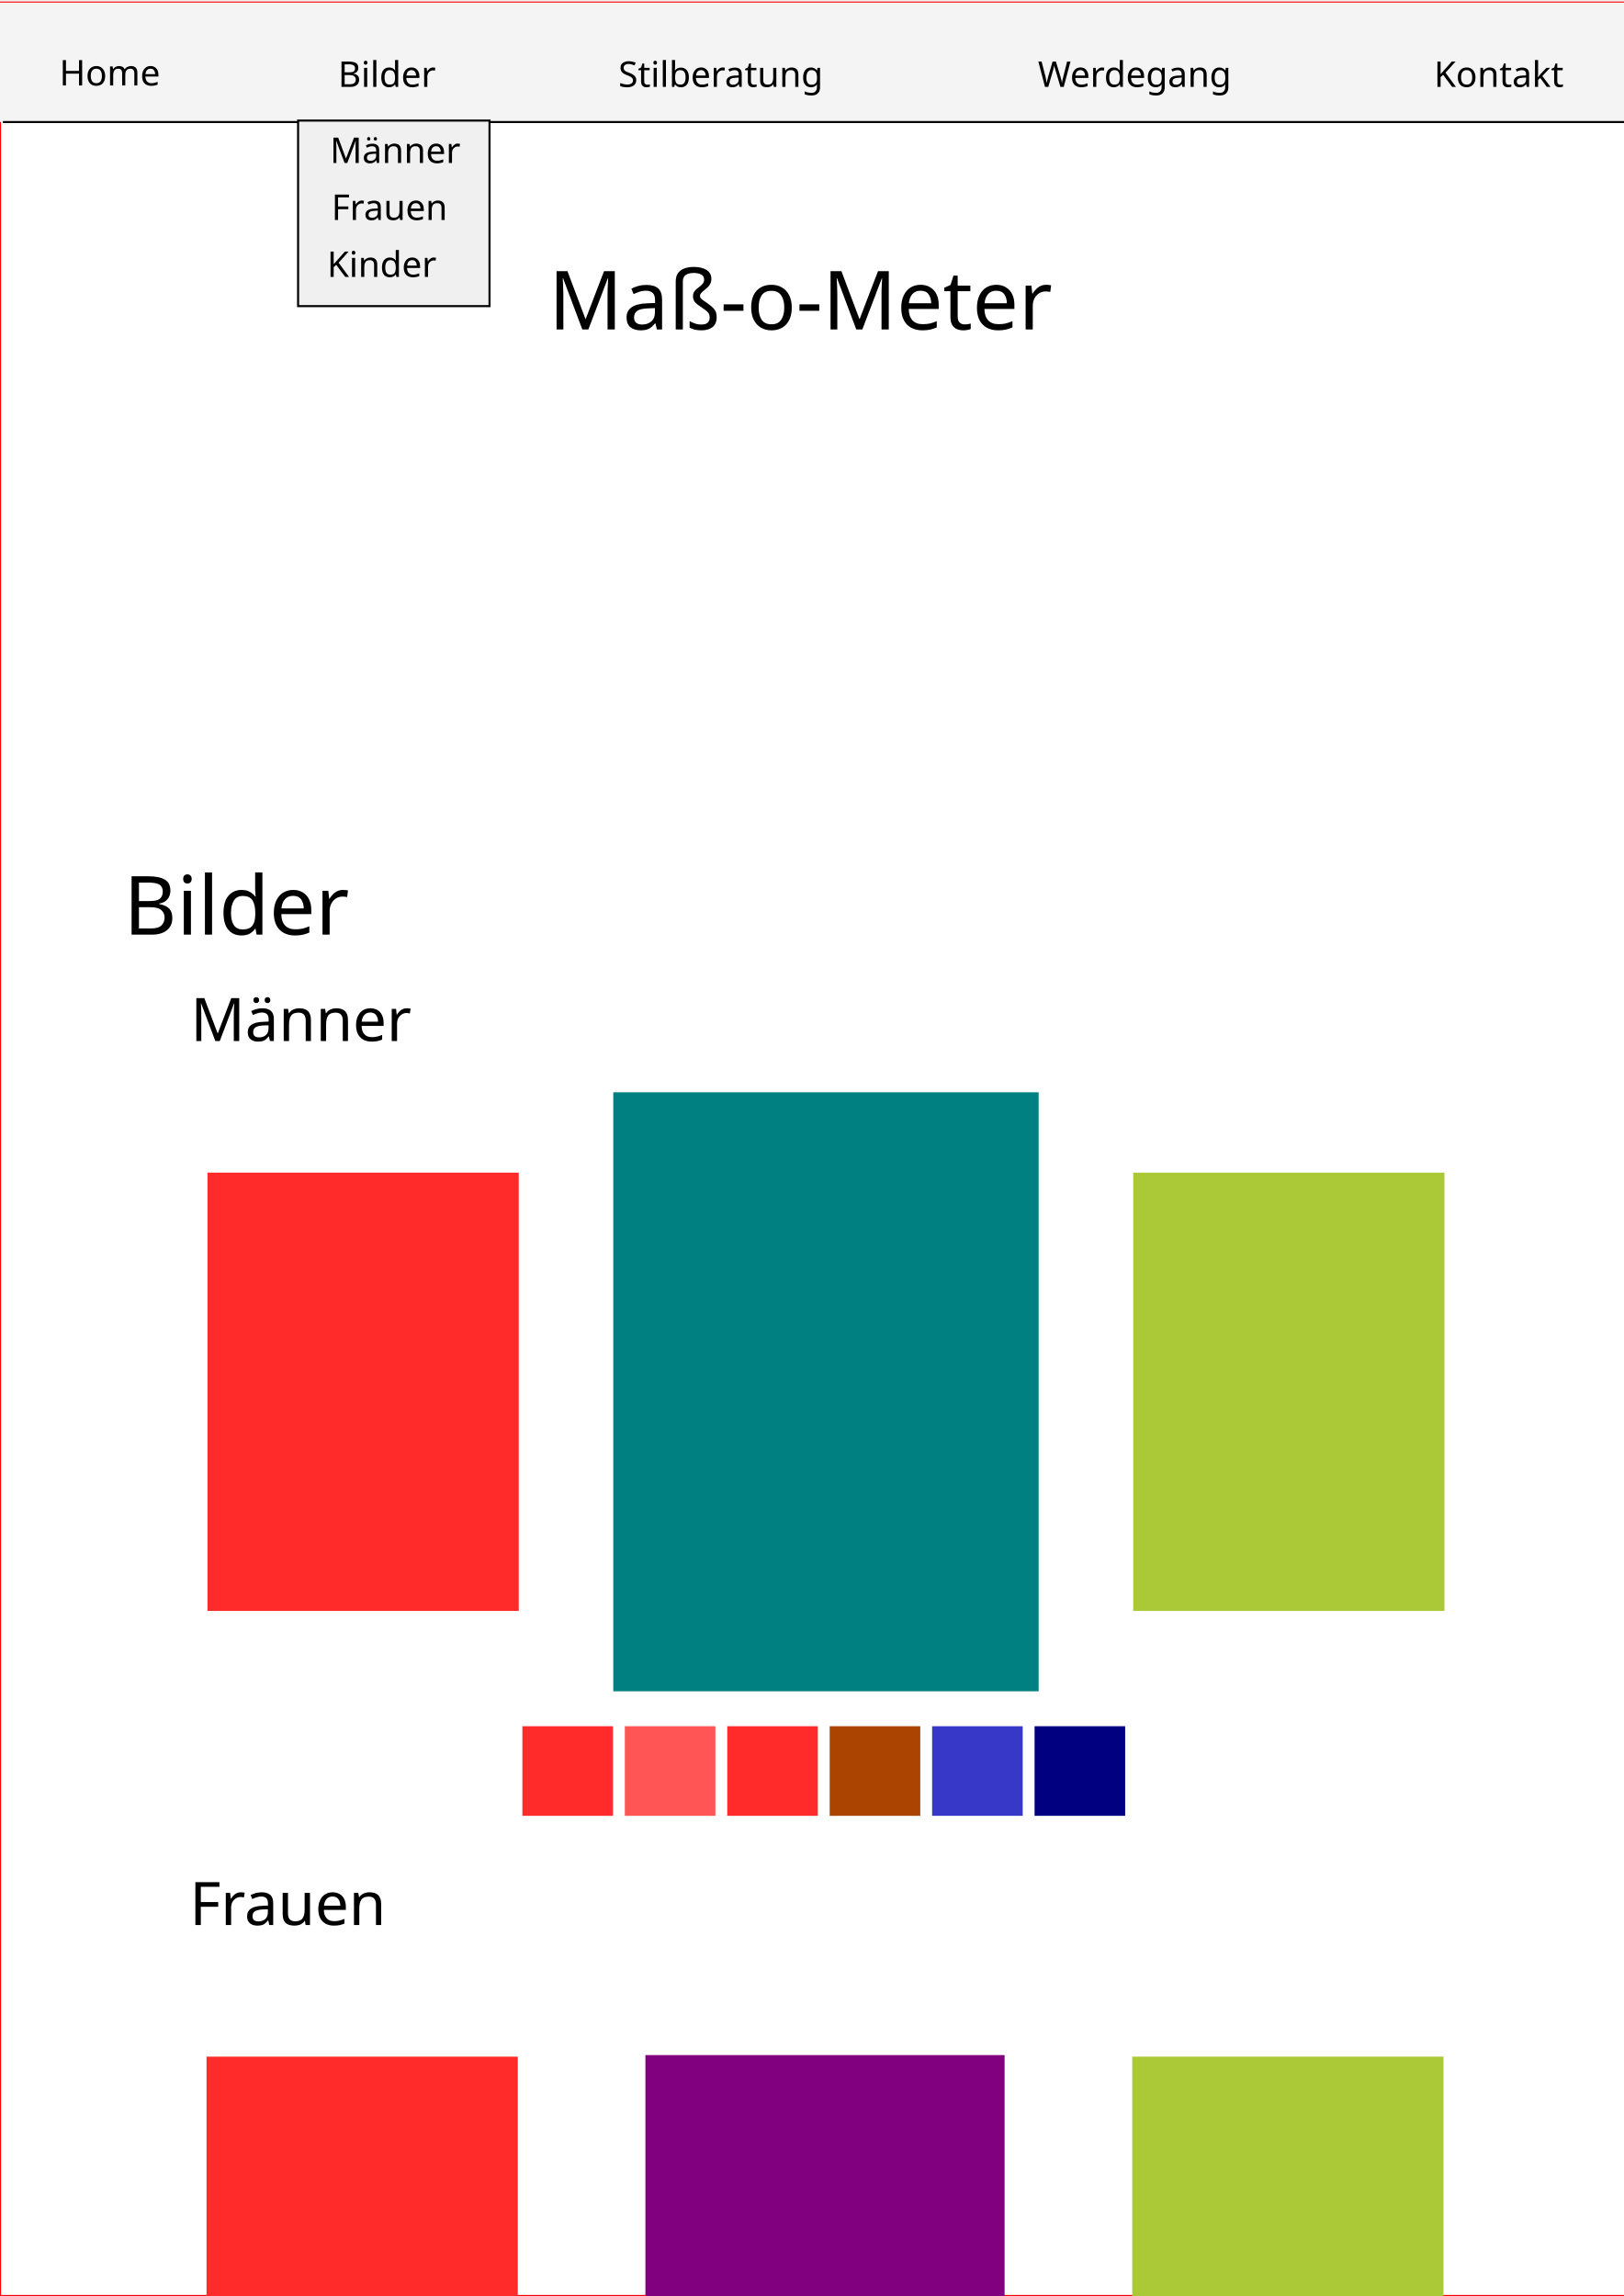
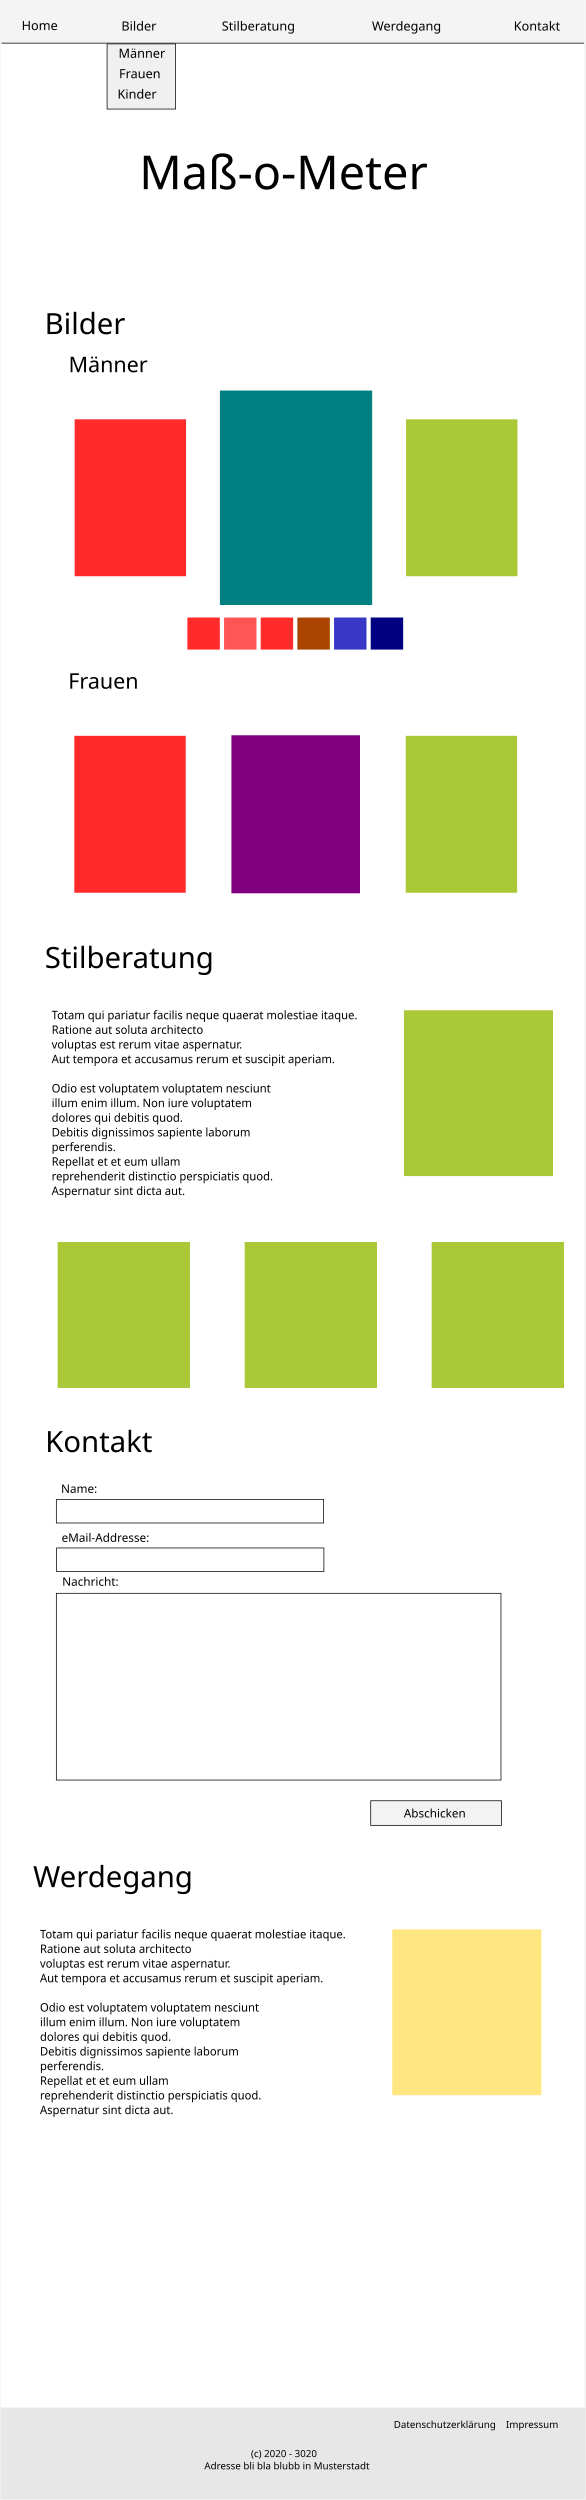
- <svg xmlns="http://www.w3.org/2000/svg" id="svg8" version="1.1" viewBox="0 0 210 297" height="297mm" width="210mm">
+ <svg xmlns="http://www.w3.org/2000/svg" width="211.421mm" height="903.208mm" viewBox="0 0 211.421 903.208" version="1.1" id="svg8">
  <defs id="defs2" />
-   <g id="layer1">
-     <rect style="stroke-width:0.265;fill:#ffffff;stroke:#ff0000;stroke-opacity:1" y="0.331" x="0" height="296.669" width="211.143" id="rect5073" />
-     <text id="text5071" y="42.622" x="70.953" style="font-style:normal;font-weight:normal;font-size:10.583px;line-height:1.25;font-family:sans-serif;letter-spacing:0px;word-spacing:0px;fill:#000000;fill-opacity:1;stroke:none;stroke-width:0.265" xml:space="preserve">
-       <tspan style="stroke-width:0.265" y="42.622" x="70.953" id="tspan5069">Maß-o-Meter</tspan>
+   <g id="layer1" transform="translate(0.1322917,-0.1985328)">
+     <rect id="rect5073" width="210.946" height="902.746" x="0.098" y="0.429" style="fill:#ffffff;stroke:none;stroke-width:0.461;stroke-opacity:0.172" />
+     <text xml:space="preserve" style="font-style:normal;font-weight:normal;font-size:10.583px;line-height:1.25;font-family:sans-serif;letter-spacing:0px;word-spacing:0px;fill:#000000;fill-opacity:1;stroke:none;stroke-width:0.265" x="50.183" y="68.551" id="text5071">
+       <tspan id="tspan5069" x="50.183" y="68.551" style="font-size:16.933px;stroke-width:0.265">Maß-o-Meter</tspan>
    </text>
-     <rect y="0.331" x="0" height="15.455" width="210.911" id="rect5151" style="fill:#f4f4f4;fill-opacity:1;stroke:none;stroke-width:0.265;stroke-opacity:1" />
-     <text id="text5071-8" y="11.058" x="7.672" style="font-style:normal;font-variant:normal;font-weight:normal;font-stretch:normal;font-size:4.586px;line-height:1.25;font-family:sans-serif;-inkscape-font-specification:'sans-serif, Normal';font-variant-ligatures:normal;font-variant-caps:normal;font-variant-numeric:normal;font-feature-settings:normal;text-align:start;letter-spacing:0px;word-spacing:0px;writing-mode:lr-tb;text-anchor:start;fill:#000000;fill-opacity:1;stroke:none;stroke-width:0.265" xml:space="preserve">
-       <tspan style="font-style:normal;font-variant:normal;font-weight:normal;font-stretch:normal;font-size:4.586px;font-family:sans-serif;-inkscape-font-specification:'sans-serif, Normal';font-variant-ligatures:normal;font-variant-caps:normal;font-variant-numeric:normal;font-feature-settings:normal;text-align:start;writing-mode:lr-tb;text-anchor:start;stroke-width:0.265" y="11.058" x="7.672" id="tspan5069-8">Home</tspan>
+     <rect style="fill:#f4f4f4;fill-opacity:1;stroke:none;stroke-width:0.265;stroke-opacity:1" id="rect5151" width="210.911" height="15.455" x="0" y="0.331" />
+     <text xml:space="preserve" style="font-style:normal;font-variant:normal;font-weight:normal;font-stretch:normal;font-size:4.586px;line-height:1.25;font-family:sans-serif;-inkscape-font-specification:'sans-serif, Normal';font-variant-ligatures:normal;font-variant-caps:normal;font-variant-numeric:normal;font-feature-settings:normal;text-align:start;letter-spacing:0px;word-spacing:0px;writing-mode:lr-tb;text-anchor:start;fill:#000000;fill-opacity:1;stroke:none;stroke-width:0.265" x="7.672" y="11.058" id="text5071-8">
+       <tspan id="tspan5069-8" x="7.672" y="11.058" style="font-style:normal;font-variant:normal;font-weight:normal;font-stretch:normal;font-size:4.586px;font-family:sans-serif;-inkscape-font-specification:'sans-serif, Normal';font-variant-ligatures:normal;font-variant-caps:normal;font-variant-numeric:normal;font-feature-settings:normal;text-align:start;writing-mode:lr-tb;text-anchor:start;stroke-width:0.265">Home</tspan>
    </text>
-     <text id="text5071-8-8" y="11.243" x="43.715" style="font-style:normal;font-variant:normal;font-weight:normal;font-stretch:normal;font-size:4.586px;line-height:1.25;font-family:sans-serif;-inkscape-font-specification:'sans-serif, Normal';font-variant-ligatures:normal;font-variant-caps:normal;font-variant-numeric:normal;font-feature-settings:normal;text-align:start;letter-spacing:0px;word-spacing:0px;writing-mode:lr-tb;text-anchor:start;fill:#000000;fill-opacity:1;stroke:none;stroke-width:0.265" xml:space="preserve">
-       <tspan style="font-style:normal;font-variant:normal;font-weight:normal;font-stretch:normal;font-size:4.586px;font-family:sans-serif;-inkscape-font-specification:'sans-serif, Normal';font-variant-ligatures:normal;font-variant-caps:normal;font-variant-numeric:normal;font-feature-settings:normal;text-align:start;writing-mode:lr-tb;text-anchor:start;stroke-width:0.265" y="11.243" x="43.715" id="tspan5069-8-4">Bilder</tspan>
+     <text xml:space="preserve" style="font-style:normal;font-variant:normal;font-weight:normal;font-stretch:normal;font-size:4.586px;line-height:1.25;font-family:sans-serif;-inkscape-font-specification:'sans-serif, Normal';font-variant-ligatures:normal;font-variant-caps:normal;font-variant-numeric:normal;font-feature-settings:normal;text-align:start;letter-spacing:0px;word-spacing:0px;writing-mode:lr-tb;text-anchor:start;fill:#000000;fill-opacity:1;stroke:none;stroke-width:0.265" x="43.715" y="11.243" id="text5071-8-8">
+       <tspan id="tspan5069-8-4" x="43.715" y="11.243" style="font-style:normal;font-variant:normal;font-weight:normal;font-stretch:normal;font-size:4.586px;font-family:sans-serif;-inkscape-font-specification:'sans-serif, Normal';font-variant-ligatures:normal;font-variant-caps:normal;font-variant-numeric:normal;font-feature-settings:normal;text-align:start;writing-mode:lr-tb;text-anchor:start;stroke-width:0.265">Bilder</tspan>
    </text>
-     <text id="text5071-8-4" y="11.243" x="79.978" style="font-style:normal;font-variant:normal;font-weight:normal;font-stretch:normal;font-size:4.586px;line-height:1.25;font-family:sans-serif;-inkscape-font-specification:'sans-serif, Normal';font-variant-ligatures:normal;font-variant-caps:normal;font-variant-numeric:normal;font-feature-settings:normal;text-align:start;letter-spacing:0px;word-spacing:0px;writing-mode:lr-tb;text-anchor:start;fill:#000000;fill-opacity:1;stroke:none;stroke-width:0.265" xml:space="preserve">
-       <tspan style="font-style:normal;font-variant:normal;font-weight:normal;font-stretch:normal;font-size:4.586px;font-family:sans-serif;-inkscape-font-specification:'sans-serif, Normal';font-variant-ligatures:normal;font-variant-caps:normal;font-variant-numeric:normal;font-feature-settings:normal;text-align:start;writing-mode:lr-tb;text-anchor:start;stroke-width:0.265" y="11.243" x="79.978" id="tspan5069-8-3">Stilberatung</tspan>
+     <text xml:space="preserve" style="font-style:normal;font-variant:normal;font-weight:normal;font-stretch:normal;font-size:4.586px;line-height:1.25;font-family:sans-serif;-inkscape-font-specification:'sans-serif, Normal';font-variant-ligatures:normal;font-variant-caps:normal;font-variant-numeric:normal;font-feature-settings:normal;text-align:start;letter-spacing:0px;word-spacing:0px;writing-mode:lr-tb;text-anchor:start;fill:#000000;fill-opacity:1;stroke:none;stroke-width:0.265" x="79.978" y="11.243" id="text5071-8-4">
+       <tspan id="tspan5069-8-3" x="79.978" y="11.243" style="font-style:normal;font-variant:normal;font-weight:normal;font-stretch:normal;font-size:4.586px;font-family:sans-serif;-inkscape-font-specification:'sans-serif, Normal';font-variant-ligatures:normal;font-variant-caps:normal;font-variant-numeric:normal;font-feature-settings:normal;text-align:start;writing-mode:lr-tb;text-anchor:start;stroke-width:0.265">Stilberatung</tspan>
    </text>
-     <text id="text5071-8-87" y="11.243" x="134.23" style="font-style:normal;font-variant:normal;font-weight:normal;font-stretch:normal;font-size:4.586px;line-height:1.25;font-family:sans-serif;-inkscape-font-specification:'sans-serif, Normal';font-variant-ligatures:normal;font-variant-caps:normal;font-variant-numeric:normal;font-feature-settings:normal;text-align:start;letter-spacing:0px;word-spacing:0px;writing-mode:lr-tb;text-anchor:start;fill:#000000;fill-opacity:1;stroke:none;stroke-width:0.265" xml:space="preserve">
-       <tspan style="font-style:normal;font-variant:normal;font-weight:normal;font-stretch:normal;font-size:4.586px;font-family:sans-serif;-inkscape-font-specification:'sans-serif, Normal';font-variant-ligatures:normal;font-variant-caps:normal;font-variant-numeric:normal;font-feature-settings:normal;text-align:start;writing-mode:lr-tb;text-anchor:start;stroke-width:0.265" y="11.243" x="134.23" id="tspan5069-8-9">Werdegang</tspan>
+     <text xml:space="preserve" style="font-style:normal;font-variant:normal;font-weight:normal;font-stretch:normal;font-size:4.586px;line-height:1.25;font-family:sans-serif;-inkscape-font-specification:'sans-serif, Normal';font-variant-ligatures:normal;font-variant-caps:normal;font-variant-numeric:normal;font-feature-settings:normal;text-align:start;letter-spacing:0px;word-spacing:0px;writing-mode:lr-tb;text-anchor:start;fill:#000000;fill-opacity:1;stroke:none;stroke-width:0.265" x="134.23" y="11.243" id="text5071-8-87">
+       <tspan id="tspan5069-8-9" x="134.23" y="11.243" style="font-style:normal;font-variant:normal;font-weight:normal;font-stretch:normal;font-size:4.586px;font-family:sans-serif;-inkscape-font-specification:'sans-serif, Normal';font-variant-ligatures:normal;font-variant-caps:normal;font-variant-numeric:normal;font-feature-settings:normal;text-align:start;writing-mode:lr-tb;text-anchor:start;stroke-width:0.265">Werdegang</tspan>
    </text>
-     <text id="text5071-8-5" y="11.243" x="185.458" style="font-style:normal;font-variant:normal;font-weight:normal;font-stretch:normal;font-size:4.586px;line-height:1.25;font-family:sans-serif;-inkscape-font-specification:'sans-serif, Normal';font-variant-ligatures:normal;font-variant-caps:normal;font-variant-numeric:normal;font-feature-settings:normal;text-align:start;letter-spacing:0px;word-spacing:0px;writing-mode:lr-tb;text-anchor:start;fill:#000000;fill-opacity:1;stroke:none;stroke-width:0.265" xml:space="preserve">
-       <tspan style="font-style:normal;font-variant:normal;font-weight:normal;font-stretch:normal;font-size:4.586px;font-family:sans-serif;-inkscape-font-specification:'sans-serif, Normal';font-variant-ligatures:normal;font-variant-caps:normal;font-variant-numeric:normal;font-feature-settings:normal;text-align:start;writing-mode:lr-tb;text-anchor:start;stroke-width:0.265" y="11.243" x="185.458" id="tspan5069-8-93">Kontakt</tspan>
+     <text xml:space="preserve" style="font-style:normal;font-variant:normal;font-weight:normal;font-stretch:normal;font-size:4.586px;line-height:1.25;font-family:sans-serif;-inkscape-font-specification:'sans-serif, Normal';font-variant-ligatures:normal;font-variant-caps:normal;font-variant-numeric:normal;font-feature-settings:normal;text-align:start;letter-spacing:0px;word-spacing:0px;writing-mode:lr-tb;text-anchor:start;fill:#000000;fill-opacity:1;stroke:none;stroke-width:0.265" x="185.458" y="11.243" id="text5071-8-5">
+       <tspan id="tspan5069-8-93" x="185.458" y="11.243" style="font-style:normal;font-variant:normal;font-weight:normal;font-stretch:normal;font-size:4.586px;font-family:sans-serif;-inkscape-font-specification:'sans-serif, Normal';font-variant-ligatures:normal;font-variant-caps:normal;font-variant-numeric:normal;font-feature-settings:normal;text-align:start;writing-mode:lr-tb;text-anchor:start;stroke-width:0.265">Kontakt</tspan>
    </text>
-     <path id="path5135" d="M 0.378,15.786 H 210.911" style="fill:none;stroke:#000000;stroke-width:0.265px;stroke-linecap:butt;stroke-linejoin:miter;stroke-opacity:1" />
-     <rect y="15.597" x="38.554" height="24.001" width="24.757" id="rect5149" style="fill:#f0f0f0;stroke:#000000;stroke-width:0.265;stroke-opacity:1;fill-opacity:1" />
-     <text id="text5071-8-8-6" y="21.084" x="42.674" style="font-style:normal;font-variant:normal;font-weight:normal;font-stretch:normal;font-size:4.586px;line-height:1.25;font-family:sans-serif;-inkscape-font-specification:'sans-serif, Normal';font-variant-ligatures:normal;font-variant-caps:normal;font-variant-numeric:normal;font-feature-settings:normal;text-align:start;letter-spacing:0px;word-spacing:0px;writing-mode:lr-tb;text-anchor:start;fill:#000000;fill-opacity:1;stroke:none;stroke-width:0.265" xml:space="preserve">
-       <tspan style="font-style:normal;font-variant:normal;font-weight:normal;font-stretch:normal;font-size:4.586px;font-family:sans-serif;-inkscape-font-specification:'sans-serif, Normal';font-variant-ligatures:normal;font-variant-caps:normal;font-variant-numeric:normal;font-feature-settings:normal;text-align:start;writing-mode:lr-tb;text-anchor:start;stroke-width:0.265" y="21.084" x="42.674" id="tspan5069-8-4-2">Männer</tspan>
+     <path style="fill:none;stroke:#000000;stroke-width:0.265px;stroke-linecap:butt;stroke-linejoin:miter;stroke-opacity:1" d="M 0.378,15.786 H 210.911" id="path5135" />
+     <rect style="fill:#f0f0f0;fill-opacity:1;stroke:#000000;stroke-width:0.262;stroke-opacity:1" id="rect5149" width="24.757" height="23.548" x="38.554" y="16.051" />
+     <text xml:space="preserve" style="font-style:normal;font-variant:normal;font-weight:normal;font-stretch:normal;font-size:4.586px;line-height:1.25;font-family:sans-serif;-inkscape-font-specification:'sans-serif, Normal';font-variant-ligatures:normal;font-variant-caps:normal;font-variant-numeric:normal;font-feature-settings:normal;text-align:start;letter-spacing:0px;word-spacing:0px;writing-mode:lr-tb;text-anchor:start;fill:#000000;fill-opacity:1;stroke:none;stroke-width:0.265" x="42.674" y="21.084" id="text5071-8-8-6">
+       <tspan id="tspan5069-8-4-2" x="42.674" y="21.084" style="font-style:normal;font-variant:normal;font-weight:normal;font-stretch:normal;font-size:4.586px;font-family:sans-serif;-inkscape-font-specification:'sans-serif, Normal';font-variant-ligatures:normal;font-variant-caps:normal;font-variant-numeric:normal;font-feature-settings:normal;text-align:start;writing-mode:lr-tb;text-anchor:start;stroke-width:0.265">Männer</tspan>
    </text>
-     <text id="text5071-8-8-67" y="28.454" x="42.863" style="font-style:normal;font-variant:normal;font-weight:normal;font-stretch:normal;font-size:4.586px;line-height:1.25;font-family:sans-serif;-inkscape-font-specification:'sans-serif, Normal';font-variant-ligatures:normal;font-variant-caps:normal;font-variant-numeric:normal;font-feature-settings:normal;text-align:start;letter-spacing:0px;word-spacing:0px;writing-mode:lr-tb;text-anchor:start;fill:#000000;fill-opacity:1;stroke:none;stroke-width:0.265" xml:space="preserve">
-       <tspan style="font-style:normal;font-variant:normal;font-weight:normal;font-stretch:normal;font-size:4.586px;font-family:sans-serif;-inkscape-font-specification:'sans-serif, Normal';font-variant-ligatures:normal;font-variant-caps:normal;font-variant-numeric:normal;font-feature-settings:normal;text-align:start;writing-mode:lr-tb;text-anchor:start;stroke-width:0.265" y="28.454" x="42.863" id="tspan5069-8-4-3">Frauen</tspan>
+     <text xml:space="preserve" style="font-style:normal;font-variant:normal;font-weight:normal;font-stretch:normal;font-size:4.586px;line-height:1.25;font-family:sans-serif;-inkscape-font-specification:'sans-serif, Normal';font-variant-ligatures:normal;font-variant-caps:normal;font-variant-numeric:normal;font-feature-settings:normal;text-align:start;letter-spacing:0px;word-spacing:0px;writing-mode:lr-tb;text-anchor:start;fill:#000000;fill-opacity:1;stroke:none;stroke-width:0.265" x="42.863" y="28.454" id="text5071-8-8-67">
+       <tspan id="tspan5069-8-4-3" x="42.863" y="28.454" style="font-style:normal;font-variant:normal;font-weight:normal;font-stretch:normal;font-size:4.586px;font-family:sans-serif;-inkscape-font-specification:'sans-serif, Normal';font-variant-ligatures:normal;font-variant-caps:normal;font-variant-numeric:normal;font-feature-settings:normal;text-align:start;writing-mode:lr-tb;text-anchor:start;stroke-width:0.265">Frauen</tspan>
    </text>
-     <text id="text5071-8-8-9" y="35.825" x="42.296" style="font-style:normal;font-variant:normal;font-weight:normal;font-stretch:normal;font-size:4.586px;line-height:1.25;font-family:sans-serif;-inkscape-font-specification:'sans-serif, Normal';font-variant-ligatures:normal;font-variant-caps:normal;font-variant-numeric:normal;font-feature-settings:normal;text-align:start;letter-spacing:0px;word-spacing:0px;writing-mode:lr-tb;text-anchor:start;fill:#000000;fill-opacity:1;stroke:none;stroke-width:0.265" xml:space="preserve">
-       <tspan style="font-style:normal;font-variant:normal;font-weight:normal;font-stretch:normal;font-size:4.586px;font-family:sans-serif;-inkscape-font-specification:'sans-serif, Normal';font-variant-ligatures:normal;font-variant-caps:normal;font-variant-numeric:normal;font-feature-settings:normal;text-align:start;writing-mode:lr-tb;text-anchor:start;stroke-width:0.265" y="35.825" x="42.296" id="tspan5069-8-4-1">Kinder</tspan>
+     <text xml:space="preserve" style="font-style:normal;font-variant:normal;font-weight:normal;font-stretch:normal;font-size:4.586px;line-height:1.25;font-family:sans-serif;-inkscape-font-specification:'sans-serif, Normal';font-variant-ligatures:normal;font-variant-caps:normal;font-variant-numeric:normal;font-feature-settings:normal;text-align:start;letter-spacing:0px;word-spacing:0px;writing-mode:lr-tb;text-anchor:start;fill:#000000;fill-opacity:1;stroke:none;stroke-width:0.265" x="42.296" y="35.825" id="text5071-8-8-9">
+       <tspan id="tspan5069-8-4-1" x="42.296" y="35.825" style="font-style:normal;font-variant:normal;font-weight:normal;font-stretch:normal;font-size:4.586px;font-family:sans-serif;-inkscape-font-specification:'sans-serif, Normal';font-variant-ligatures:normal;font-variant-caps:normal;font-variant-numeric:normal;font-feature-settings:normal;text-align:start;writing-mode:lr-tb;text-anchor:start;stroke-width:0.265">Kinder</tspan>
    </text>
-     <text id="text5208" y="120.901" x="15.988" style="font-style:normal;font-weight:normal;font-size:10.583px;line-height:1.25;font-family:sans-serif;letter-spacing:0px;word-spacing:0px;fill:#000000;fill-opacity:1;stroke:none;stroke-width:0.265" xml:space="preserve">
-       <tspan style="stroke-width:0.265" y="120.901" x="15.988" id="tspan5206">Bilder</tspan>
+     <text xml:space="preserve" style="font-style:normal;font-weight:normal;font-size:10.583px;line-height:1.25;font-family:sans-serif;letter-spacing:0px;word-spacing:0px;fill:#000000;fill-opacity:1;stroke:none;stroke-width:0.265" x="15.988" y="120.901" id="text5208">
+       <tspan id="tspan5206" x="15.988" y="120.901" style="stroke-width:0.265">Bilder</tspan>
    </text>
-     <text id="text5212" y="134.659" x="24.644" style="font-style:normal;font-weight:normal;font-size:7.761px;line-height:1.25;font-family:sans-serif;letter-spacing:0px;word-spacing:0px;fill:#000000;fill-opacity:1;stroke:none;stroke-width:0.265" xml:space="preserve">
-       <tspan style="font-size:7.761px;stroke-width:0.265" y="134.659" x="24.644" id="tspan5210">Männer</tspan>
+     <text xml:space="preserve" style="font-style:normal;font-weight:normal;font-size:7.761px;line-height:1.25;font-family:sans-serif;letter-spacing:0px;word-spacing:0px;fill:#000000;fill-opacity:1;stroke:none;stroke-width:0.265" x="24.644" y="134.659" id="text5212">
+       <tspan id="tspan5210" x="24.644" y="134.659" style="font-size:7.761px;stroke-width:0.265">Männer</tspan>
    </text>
-     <rect y="151.687" x="26.836" height="56.696" width="40.254" id="rect5214" style="fill:#ff2a2a;fill-opacity:1;stroke:none;stroke-width:0.265;stroke-opacity:1" />
-     <rect y="141.293" x="79.318" height="77.485" width="55.014" id="rect5214-1" style="fill:#008080;fill-opacity:1;stroke:none;stroke-width:0.362;stroke-opacity:1" />
-     <rect y="151.687" x="146.56" height="56.696" width="40.254" id="rect5214-2" style="fill:#abc837;fill-opacity:1;stroke:none;stroke-width:0.265;stroke-opacity:1" />
-     <text id="text5212-0" y="249.011" x="24.52" style="font-style:normal;font-weight:normal;font-size:7.761px;line-height:1.25;font-family:sans-serif;letter-spacing:0px;word-spacing:0px;fill:#000000;fill-opacity:1;stroke:none;stroke-width:0.265" xml:space="preserve">
-       <tspan style="font-size:7.761px;stroke-width:0.265" y="249.011" x="24.52" id="tspan5210-3">Frauen</tspan>
+     <rect style="fill:#ff2a2a;fill-opacity:1;stroke:none;stroke-width:0.265;stroke-opacity:1" id="rect5214" width="40.254" height="56.696" x="26.836" y="151.687" />
+     <rect style="fill:#008080;fill-opacity:1;stroke:none;stroke-width:0.362;stroke-opacity:1" id="rect5214-1" width="55.014" height="77.485" x="79.318" y="141.293" />
+     <rect style="fill:#abc837;fill-opacity:1;stroke:none;stroke-width:0.265;stroke-opacity:1" id="rect5214-2" width="40.254" height="56.696" x="146.56" y="151.687" />
+     <text xml:space="preserve" style="font-style:normal;font-weight:normal;font-size:7.761px;line-height:1.25;font-family:sans-serif;letter-spacing:0px;word-spacing:0px;fill:#000000;fill-opacity:1;stroke:none;stroke-width:0.265" x="24.52" y="249.011" id="text5212-0">
+       <tspan id="tspan5210-3" x="24.52" y="249.011" style="font-size:7.761px;stroke-width:0.265">Frauen</tspan>
    </text>
-     <rect y="266.039" x="26.712" height="56.696" width="40.254" id="rect5214-7" style="fill:#ff2a2a;fill-opacity:1;stroke:none;stroke-width:0.265;stroke-opacity:1" />
-     <rect y="266.039" x="146.437" height="56.696" width="40.254" id="rect5214-2-6" style="fill:#abc837;fill-opacity:1;stroke:none;stroke-width:0.265;stroke-opacity:1" />
-     <rect y="265.836" x="83.474" height="57.101" width="46.455" id="rect5214-1-7" style="fill:#800080;fill-opacity:1;stroke:none;stroke-width:0.285;stroke-opacity:1" />
-     <rect y="223.296" x="67.563" height="11.589" width="11.717" id="rect5214-3" style="fill:#ff2a2a;fill-opacity:1;stroke:none;stroke-width:0.065;stroke-opacity:1" />
-     <rect y="223.296" x="80.811" height="11.589" width="11.717" id="rect5214-3-7" style="fill:#ff5555;fill-opacity:1;stroke:none;stroke-width:0.065;stroke-opacity:1" />
-     <rect y="223.296" x="94.059" height="11.589" width="11.717" id="rect5214-3-2" style="fill:#ff2a2a;fill-opacity:1;stroke:none;stroke-width:0.065;stroke-opacity:1" />
-     <rect y="223.296" x="107.307" height="11.589" width="11.717" id="rect5214-3-3" style="fill:#aa4400;fill-opacity:1;stroke:none;stroke-width:0.065;stroke-opacity:1" />
-     <rect y="223.296" x="120.555" height="11.589" width="11.717" id="rect5214-3-5" style="fill:#3737c8;fill-opacity:1;stroke:none;stroke-width:0.065;stroke-opacity:1" />
-     <rect y="223.296" x="133.804" height="11.589" width="11.717" id="rect5214-3-74" style="fill:#000080;fill-opacity:1;stroke:none;stroke-width:0.065;stroke-opacity:1" />
+     <rect style="fill:#ff2a2a;fill-opacity:1;stroke:none;stroke-width:0.265;stroke-opacity:1" id="rect5214-7" width="40.254" height="56.696" x="26.712" y="266.039" />
+     <rect style="fill:#abc837;fill-opacity:1;stroke:none;stroke-width:0.265;stroke-opacity:1" id="rect5214-2-6" width="40.254" height="56.696" x="146.437" y="266.039" />
+     <rect style="fill:#800080;fill-opacity:1;stroke:none;stroke-width:0.285;stroke-opacity:1" id="rect5214-1-7" width="46.455" height="57.101" x="83.474" y="265.836" />
+     <rect style="fill:#ff2a2a;fill-opacity:1;stroke:none;stroke-width:0.065;stroke-opacity:1" id="rect5214-3" width="11.717" height="11.589" x="67.563" y="223.296" />
+     <rect style="fill:#ff5555;fill-opacity:1;stroke:none;stroke-width:0.065;stroke-opacity:1" id="rect5214-3-7" width="11.717" height="11.589" x="80.811" y="223.296" />
+     <rect style="fill:#ff2a2a;fill-opacity:1;stroke:none;stroke-width:0.065;stroke-opacity:1" id="rect5214-3-2" width="11.717" height="11.589" x="94.059" y="223.296" />
+     <rect style="fill:#aa4400;fill-opacity:1;stroke:none;stroke-width:0.065;stroke-opacity:1" id="rect5214-3-3" width="11.717" height="11.589" x="107.307" y="223.296" />
+     <rect style="fill:#3737c8;fill-opacity:1;stroke:none;stroke-width:0.065;stroke-opacity:1" id="rect5214-3-5" width="11.717" height="11.589" x="120.555" y="223.296" />
+     <rect style="fill:#000080;fill-opacity:1;stroke:none;stroke-width:0.065;stroke-opacity:1" id="rect5214-3-74" width="11.717" height="11.589" x="133.804" y="223.296" />
+     <text xml:space="preserve" style="font-style:normal;font-weight:normal;font-size:10.583px;line-height:1.25;font-family:sans-serif;letter-spacing:0px;word-spacing:0px;fill:#000000;fill-opacity:1;stroke:none;stroke-width:0.265" x="16.038" y="349.926" id="text5208-0">
+       <tspan id="tspan5206-8" x="16.038" y="349.926" style="stroke-width:0.265">Stilberatung</tspan>
+     </text>
+     <text xml:space="preserve" style="font-style:normal;font-variant:normal;font-weight:normal;font-stretch:normal;font-size:4.148px;line-height:1.25;font-family:sans-serif;-inkscape-font-specification:'sans-serif, Normal';font-variant-ligatures:normal;font-variant-caps:normal;font-variant-numeric:normal;font-feature-settings:normal;text-align:justify;letter-spacing:0px;word-spacing:0px;writing-mode:lr-tb;text-anchor:start;fill:#000000;fill-opacity:1;stroke:none;stroke-width:0.259" x="18.901" y="361.01" id="text5342" transform="scale(0.9798766,1.020537)">
+       <tspan id="tspan5362" x="18.901" y="361.01">Totam qui pariatur facilis neque quaerat molestiae itaque.</tspan>
+       <tspan id="tspan5364" x="18.901" y="366.196">Ratione aut soluta architecto</tspan>
+       <tspan id="tspan5366" x="18.901" y="371.381">voluptas est rerum vitae aspernatur.</tspan>
+       <tspan id="tspan5368" x="18.901" y="376.566">Aut tempora et accusamus rerum et suscipit aperiam.</tspan>
+       <tspan id="tspan5370" x="18.901" y="381.752" />
+       <tspan id="tspan5372" x="18.901" y="386.937">Odio est voluptatem voluptatem nesciunt</tspan>
+       <tspan id="tspan5374" x="18.901" y="392.123">illum enim illum. Non iure voluptatem </tspan>
+       <tspan id="tspan5376" x="18.901" y="397.308">dolores qui debitis quod.</tspan>
+       <tspan id="tspan5378" x="18.901" y="402.493">Debitis dignissimos sapiente laborum</tspan>
+       <tspan id="tspan5380" x="18.901" y="407.679">perferendis. </tspan>
+       <tspan id="tspan5382" x="18.901" y="412.864">Repellat et et eum ullam</tspan>
+       <tspan id="tspan5384" x="18.901" y="418.05">reprehenderit distinctio perspiciatis quod.</tspan>
+       <tspan id="tspan5386" x="18.901" y="423.235">Aspernatur sint dicta aut.</tspan>
+     </text>
+     <rect style="fill:#abc837;fill-opacity:1;stroke:none;stroke-width:0.315;stroke-opacity:1" id="rect5214-2-6-1" width="53.862" height="59.909" x="145.804" y="365.187" />
+     <rect style="fill:#abc837;fill-opacity:1;stroke:none;stroke-width:0.278;stroke-opacity:1" id="rect5214-2-6-1-6" width="47.814" height="52.728" x="20.694" y="448.909" />
+     <rect style="fill:#abc837;fill-opacity:1;stroke:none;stroke-width:0.278;stroke-opacity:1" id="rect5214-2-6-1-6-6" width="47.814" height="52.728" x="88.257" y="448.909" />
+     <rect style="fill:#abc837;fill-opacity:1;stroke:none;stroke-width:0.278;stroke-opacity:1" id="rect5214-2-6-1-6-0" width="47.814" height="52.728" x="155.821" y="448.909" />
+     <text xml:space="preserve" style="font-style:normal;font-weight:normal;font-size:10.583px;line-height:1.25;font-family:sans-serif;letter-spacing:0px;word-spacing:0px;fill:#000000;fill-opacity:1;stroke:none;stroke-width:0.265" x="16.197" y="524.788" id="text5208-0-6">
+       <tspan id="tspan5206-8-4" x="16.197" y="524.788" style="stroke-width:0.265">Kontakt</tspan>
+     </text>
+     <rect style="fill:#ffffff;fill-opacity:1;stroke:#000000;stroke-width:0.265;stroke-opacity:1" id="rect5457" width="96.573" height="8.504" x="20.222" y="541.929" />
+     <rect style="fill:#ffffff;fill-opacity:1;stroke:#000000;stroke-width:0.265;stroke-opacity:1" id="rect5487" width="160.64" height="67.469" x="20.222" y="575.834" />
+     <g id="g5513" transform="translate(0,26.45834)">
+       <rect y="624.327" x="133.804" height="8.882" width="47.247" id="rect5489" style="fill:#f3f3f3;fill-opacity:1;stroke:#000000;stroke-width:0.265;stroke-opacity:1" />
+       <text id="text5493" y="630.345" x="145.751" style="font-style:normal;font-weight:normal;font-size:4.233px;line-height:1.25;font-family:sans-serif;letter-spacing:0px;word-spacing:0px;fill:#000000;fill-opacity:1;stroke:none;stroke-width:0.265" xml:space="preserve">
+         <tspan style="font-size:4.233px;stroke-width:0.265" y="630.345" x="145.751" id="tspan5491">Abschicken</tspan>
+       </text>
+     </g>
+     <rect style="fill:#ffffff;fill-opacity:1;stroke:#000000;stroke-width:0.265;stroke-opacity:1" id="rect5457-3" width="96.573" height="8.504" x="20.316" y="559.448" />
+     <text xml:space="preserve" style="font-style:normal;font-weight:normal;font-size:4.233px;line-height:1.25;font-family:sans-serif;letter-spacing:0px;word-spacing:0px;fill:#000000;fill-opacity:1;stroke:none;stroke-width:0.265" x="21.923" y="539.547" id="text5517">
+       <tspan id="tspan5515" x="21.923" y="539.547" style="font-size:4.233px;stroke-width:0.265">Name:</tspan>
+     </text>
+     <text xml:space="preserve" style="font-style:normal;font-weight:normal;font-size:4.233px;line-height:1.25;font-family:sans-serif;letter-spacing:0px;word-spacing:0px;fill:#000000;fill-opacity:1;stroke:none;stroke-width:0.265" x="22.117" y="557.237" id="text5521">
+       <tspan id="tspan5519" x="22.117" y="557.237" style="font-size:4.233px;stroke-width:0.265">eMail-Addresse:</tspan>
+     </text>
+     <text xml:space="preserve" style="font-style:normal;font-weight:normal;font-size:4.233px;line-height:1.25;font-family:sans-serif;letter-spacing:0px;word-spacing:0px;fill:#000000;fill-opacity:1;stroke:none;stroke-width:0.265" x="22.336" y="573.112" id="text5525">
+       <tspan id="tspan5523" x="22.336" y="573.112" style="font-size:4.233px;stroke-width:0.265">Nachricht:</tspan>
+     </text>
+     <text xml:space="preserve" style="font-style:normal;font-weight:normal;font-size:10.583px;line-height:1.25;font-family:sans-serif;letter-spacing:0px;word-spacing:0px;fill:#000000;fill-opacity:1;stroke:none;stroke-width:0.265" x="11.821" y="681.983" id="text5208-0-2">
+       <tspan id="tspan5206-8-8" x="11.821" y="681.983" style="stroke-width:0.265">Werdegang</tspan>
+     </text>
+     <text xml:space="preserve" style="font-style:normal;font-variant:normal;font-weight:normal;font-stretch:normal;font-size:4.148px;line-height:1.25;font-family:sans-serif;-inkscape-font-specification:'sans-serif, Normal';font-variant-ligatures:normal;font-variant-caps:normal;font-variant-numeric:normal;font-feature-settings:normal;text-align:justify;letter-spacing:0px;word-spacing:0px;writing-mode:lr-tb;text-anchor:start;fill:#000000;fill-opacity:1;stroke:none;stroke-width:0.259" x="14.597" y="686.383" id="text5342-5" transform="scale(0.9798766,1.020537)">
+       <tspan style="stroke-width:0.259" id="tspan5362-4" x="14.597" y="686.383">Totam qui pariatur facilis neque quaerat molestiae itaque.</tspan>
+       <tspan style="stroke-width:0.259" id="tspan5364-7" x="14.597" y="691.568">Ratione aut soluta architecto</tspan>
+       <tspan style="stroke-width:0.259" id="tspan5366-5" x="14.597" y="696.754">voluptas est rerum vitae aspernatur.</tspan>
+       <tspan style="stroke-width:0.259" id="tspan5368-4" x="14.597" y="701.939">Aut tempora et accusamus rerum et suscipit aperiam.</tspan>
+       <tspan style="stroke-width:0.259" id="tspan5370-7" x="14.597" y="707.124" />
+       <tspan style="stroke-width:0.259" id="tspan5372-3" x="14.597" y="712.31">Odio est voluptatem voluptatem nesciunt</tspan>
+       <tspan style="stroke-width:0.259" id="tspan5374-0" x="14.597" y="717.495">illum enim illum. Non iure voluptatem </tspan>
+       <tspan style="stroke-width:0.259" id="tspan5376-6" x="14.597" y="722.681">dolores qui debitis quod.</tspan>
+       <tspan style="stroke-width:0.259" id="tspan5378-0" x="14.597" y="727.866">Debitis dignissimos sapiente laborum</tspan>
+       <tspan style="stroke-width:0.259" id="tspan5380-4" x="14.597" y="733.051">perferendis. </tspan>
+       <tspan style="stroke-width:0.259" id="tspan5382-8" x="14.597" y="738.237">Repellat et et eum ullam</tspan>
+       <tspan style="stroke-width:0.259" id="tspan5384-1" x="14.597" y="743.422">reprehenderit distinctio perspiciatis quod.</tspan>
+       <tspan style="stroke-width:0.259" id="tspan5386-9" x="14.597" y="748.608">Aspernatur sint dicta aut.</tspan>
+     </text>
+     <rect style="fill:#ffe680;fill-opacity:1;stroke:none;stroke-width:0.315;stroke-opacity:1" id="rect5214-2-6-1-3" width="53.862" height="59.909" x="141.587" y="697.245" />
+     <rect style="fill:#e7e7e7;fill-opacity:1;stroke:none;stroke-width:0.265;stroke-opacity:1" id="rect5590" width="211.19" height="33.164" x="0.098" y="870.012" />
+     <text xml:space="preserve" style="font-style:normal;font-weight:normal;font-size:3.528px;line-height:1.25;font-family:sans-serif;text-align:center;letter-spacing:0px;word-spacing:0px;text-anchor:middle;fill:#000000;fill-opacity:1;stroke:none;stroke-width:0.265" x="105.671" y="875.87" id="text5594">
+       <tspan id="tspan5592" x="105.671" y="879.089" style="font-size:3.528px;text-align:center;text-anchor:middle;stroke-width:0.265" />
+       <tspan x="105.671" y="883.499" style="font-size:3.528px;text-align:center;text-anchor:middle;stroke-width:0.265" id="tspan5596" />
+       <tspan x="105.671" y="887.908" style="font-size:3.528px;text-align:center;text-anchor:middle;stroke-width:0.265" id="tspan5598">(c) 2020 - 3020</tspan>
+       <tspan x="106.291" y="892.318" style="font-size:3.528px;text-align:center;text-anchor:middle;stroke-width:0.265" id="tspan5600">Adresse bli bla blubb in Musterstadt </tspan>
+     </text>
+     <text xml:space="preserve" style="font-style:normal;font-weight:normal;font-size:3.528px;line-height:1.25;font-family:sans-serif;text-align:end;letter-spacing:0px;word-spacing:0px;text-anchor:end;fill:#000000;fill-opacity:1;stroke:none;stroke-width:0.265" x="206.16" y="877.382" id="text5604">
+       <tspan id="tspan5602" x="206.16" y="877.382" style="font-size:3.528px;text-align:end;text-anchor:end;stroke-width:0.265">Datenschutzerklärung    Impressum</tspan>
+     </text>
  </g>
</svg>
